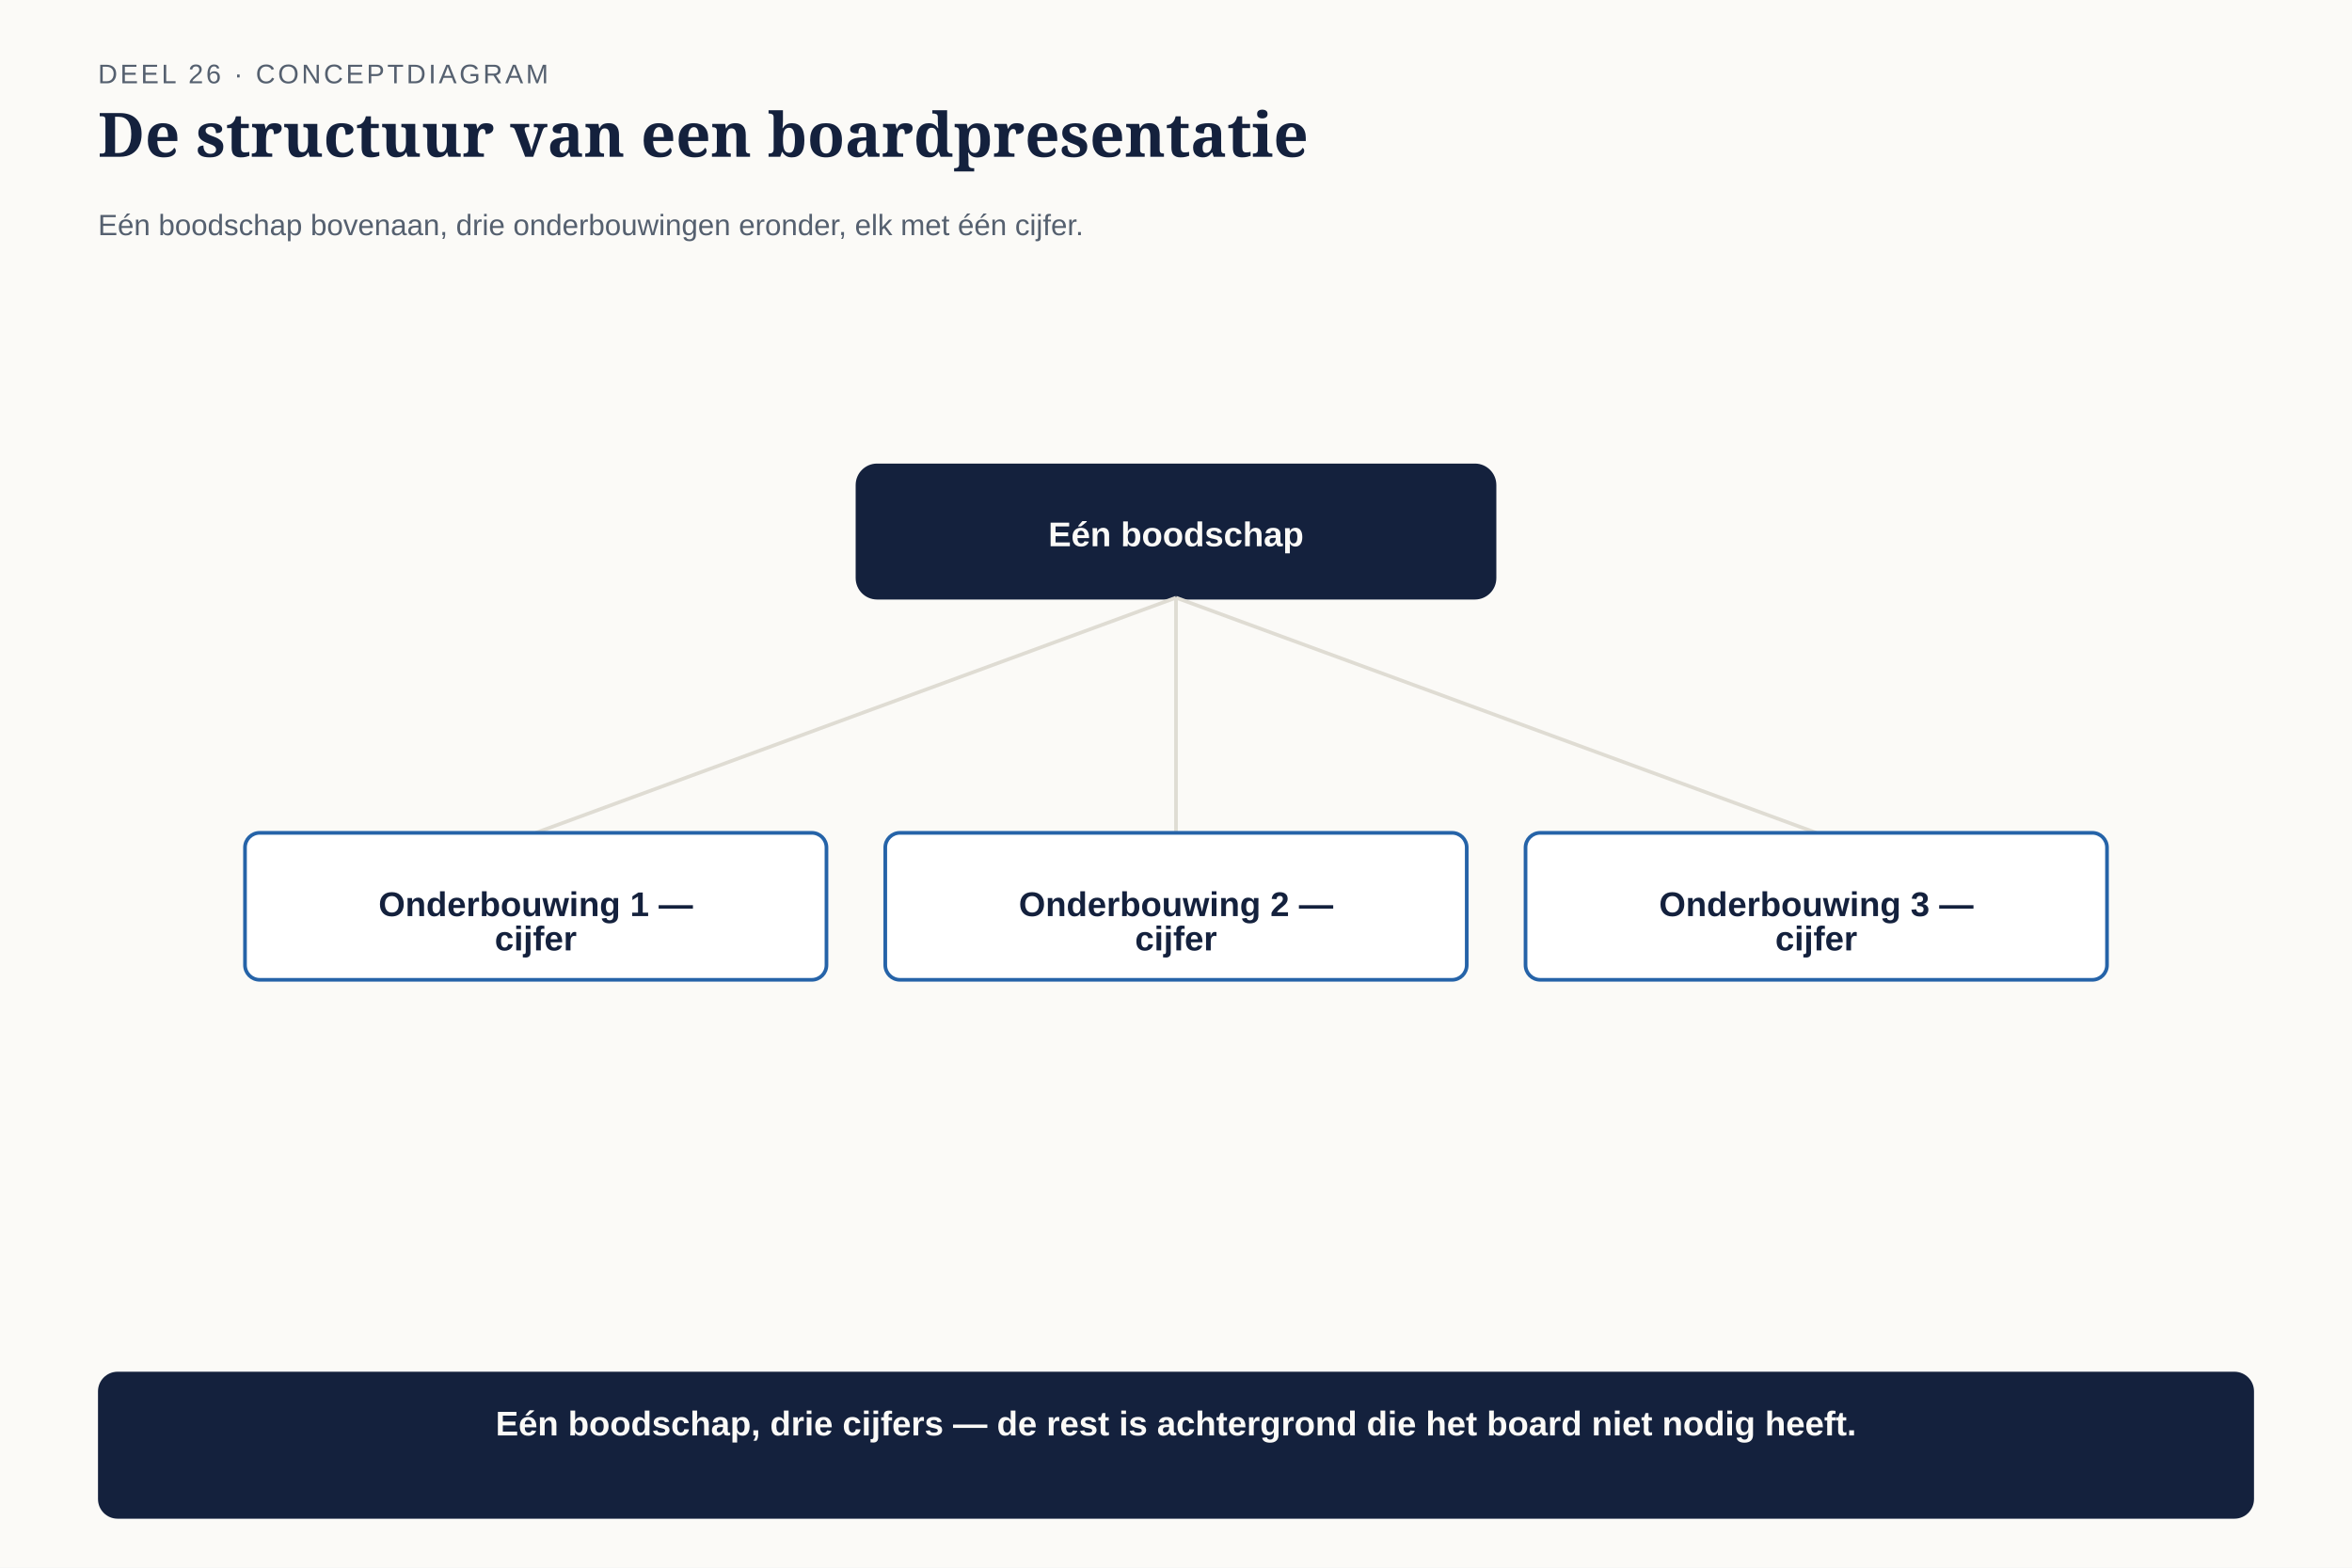
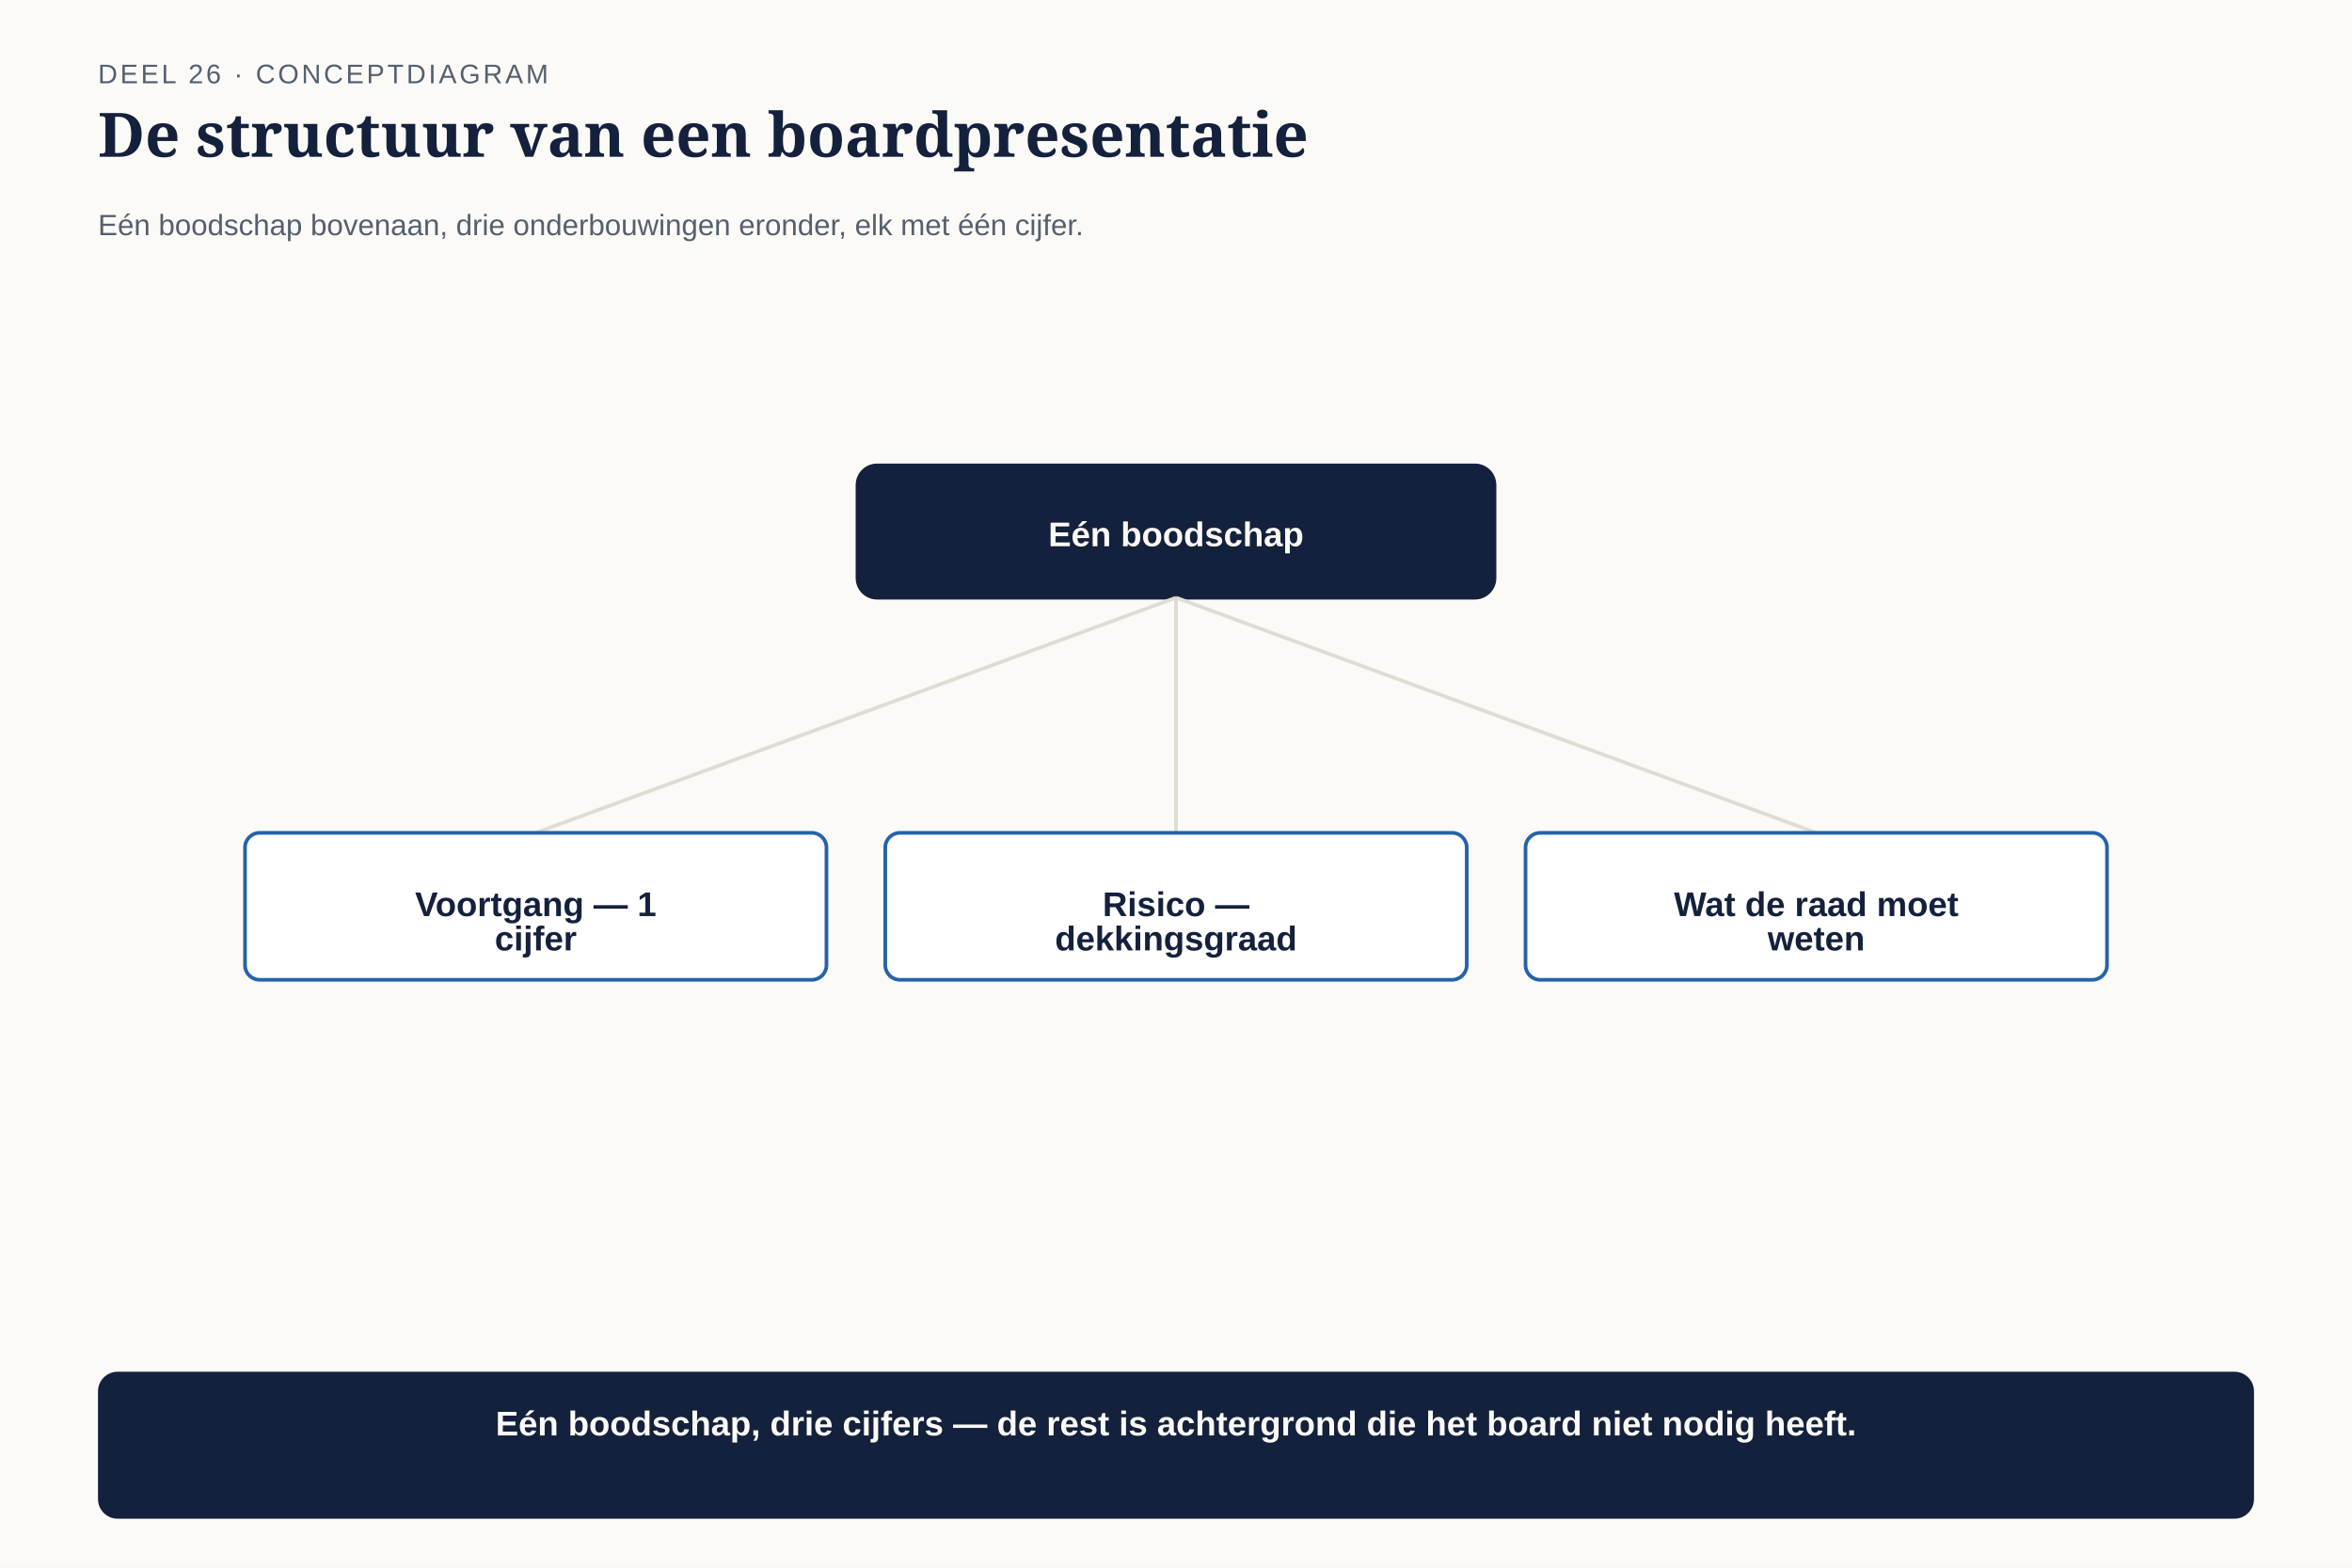
<svg xmlns="http://www.w3.org/2000/svg" viewBox="0 0 960 640" font-family="'DM Sans', Arial, sans-serif" width="960" height="640" preserveAspectRatio="xMidYMid meet">
  <defs>
    <style>
      .paper { fill:#FBFAF7; }
      .label { font-size:14px; font-weight:700; fill:#14213D; }
      .label-light { font-size:14px; font-weight:700; fill:#FBFAF7; }
      .sub { font-size:12px; fill:#55606F; }
      .sub-light { font-size:12px; fill:#DFDCD3; }
      .title { font-family:'Cormorant Garamond', Georgia, serif; font-size:25px; fill:#14213D; font-weight:600; }
      .title-sm { font-family:'Cormorant Garamond', Georgia, serif; font-size:19px; fill:#14213D; font-weight:600; }
      .kicker { font-size:11px; fill:#55606F; letter-spacing:.10em; }
      .arrow { stroke:#2563A8; stroke-width:2; fill:none; marker-end:url(#arrb); }
      .arrow-muted { stroke:#55606F; stroke-width:1.5; fill:none; marker-end:url(#arrm); }
      .arrow-amber { stroke:#E9A13B; stroke-width:2; fill:none; marker-end:url(#arra); }
    </style>
    <marker id="arrb" markerWidth="10" markerHeight="10" refX="6" refY="3" orient="auto">
      <path d="M0,0 L6,3 L0,6 Z" fill="#2563A8" />
    </marker>
    <marker id="arrm" markerWidth="10" markerHeight="10" refX="6" refY="3" orient="auto">
      <path d="M0,0 L6,3 L0,6 Z" fill="#55606F" />
    </marker>
    <marker id="arra" markerWidth="10" markerHeight="10" refX="6" refY="3" orient="auto">
      <path d="M0,0 L6,3 L0,6 Z" fill="#E9A13B" />
    </marker>
  </defs>
  <rect width="960" height="640" class="paper" />
  <text x="40" y="34" class="kicker">DEEL 26 · CONCEPTDIAGRAM</text>
  <text x="40" y="64" class="title">De structuur van een boardpresentatie</text>
  <text x="40" y="96" class="sub">Eén boodschap bovenaan, drie onderbouwingen eronder, elk met één cijfer.</text>
  <rect x="350" y="190" width="260" height="54" rx="8" fill="#14213D" stroke="#14213D" stroke-width="1.5" />
  <text x="480" y="223" text-anchor="middle" class="label-light">Eén boodschap</text>
  <line x1="480" y1="244" x2="218.667" y2="340" stroke="#DFDCD3" stroke-width="1.5" />
  <rect x="100" y="340" width="237.333" height="60" rx="6" fill="#FFFFFF" stroke="#2563A8" stroke-width="1.5" />
-   <text x="218.667" y="374" text-anchor="middle" class="label">Onderbouwing 1 —</text>
+   <text x="218.667" y="374" text-anchor="middle" class="label">Voortgang — 1</text>
  <text x="218.667" y="388" text-anchor="middle" class="label">cijfer</text>
  <line x1="480" y1="244" x2="480" y2="340" stroke="#DFDCD3" stroke-width="1.5" />
  <rect x="361.333" y="340" width="237.333" height="60" rx="6" fill="#FFFFFF" stroke="#2563A8" stroke-width="1.5" />
-   <text x="480" y="374" text-anchor="middle" class="label">Onderbouwing 2 —</text>
-   <text x="480" y="388" text-anchor="middle" class="label">cijfer</text>
+   <text x="480" y="374" text-anchor="middle" class="label">Risico —</text>
+   <text x="480" y="388" text-anchor="middle" class="label">dekkingsgraad</text>
  <line x1="480" y1="244" x2="741.333" y2="340" stroke="#DFDCD3" stroke-width="1.5" />
  <rect x="622.667" y="340" width="237.333" height="60" rx="6" fill="#FFFFFF" stroke="#2563A8" stroke-width="1.5" />
-   <text x="741.333" y="374" text-anchor="middle" class="label">Onderbouwing 3 —</text>
-   <text x="741.333" y="388" text-anchor="middle" class="label">cijfer</text>
+   <text x="741.333" y="374" text-anchor="middle" class="label">Wat de raad moet</text>
+   <text x="741.333" y="388" text-anchor="middle" class="label">weten</text>
  <rect x="40" y="560" width="880" height="60" rx="8" fill="#14213D" />
  <text x="480" y="586" text-anchor="middle" class="label-light">Eén boodschap, drie cijfers — de rest is achtergrond die het board niet nodig heeft.</text>
</svg>
